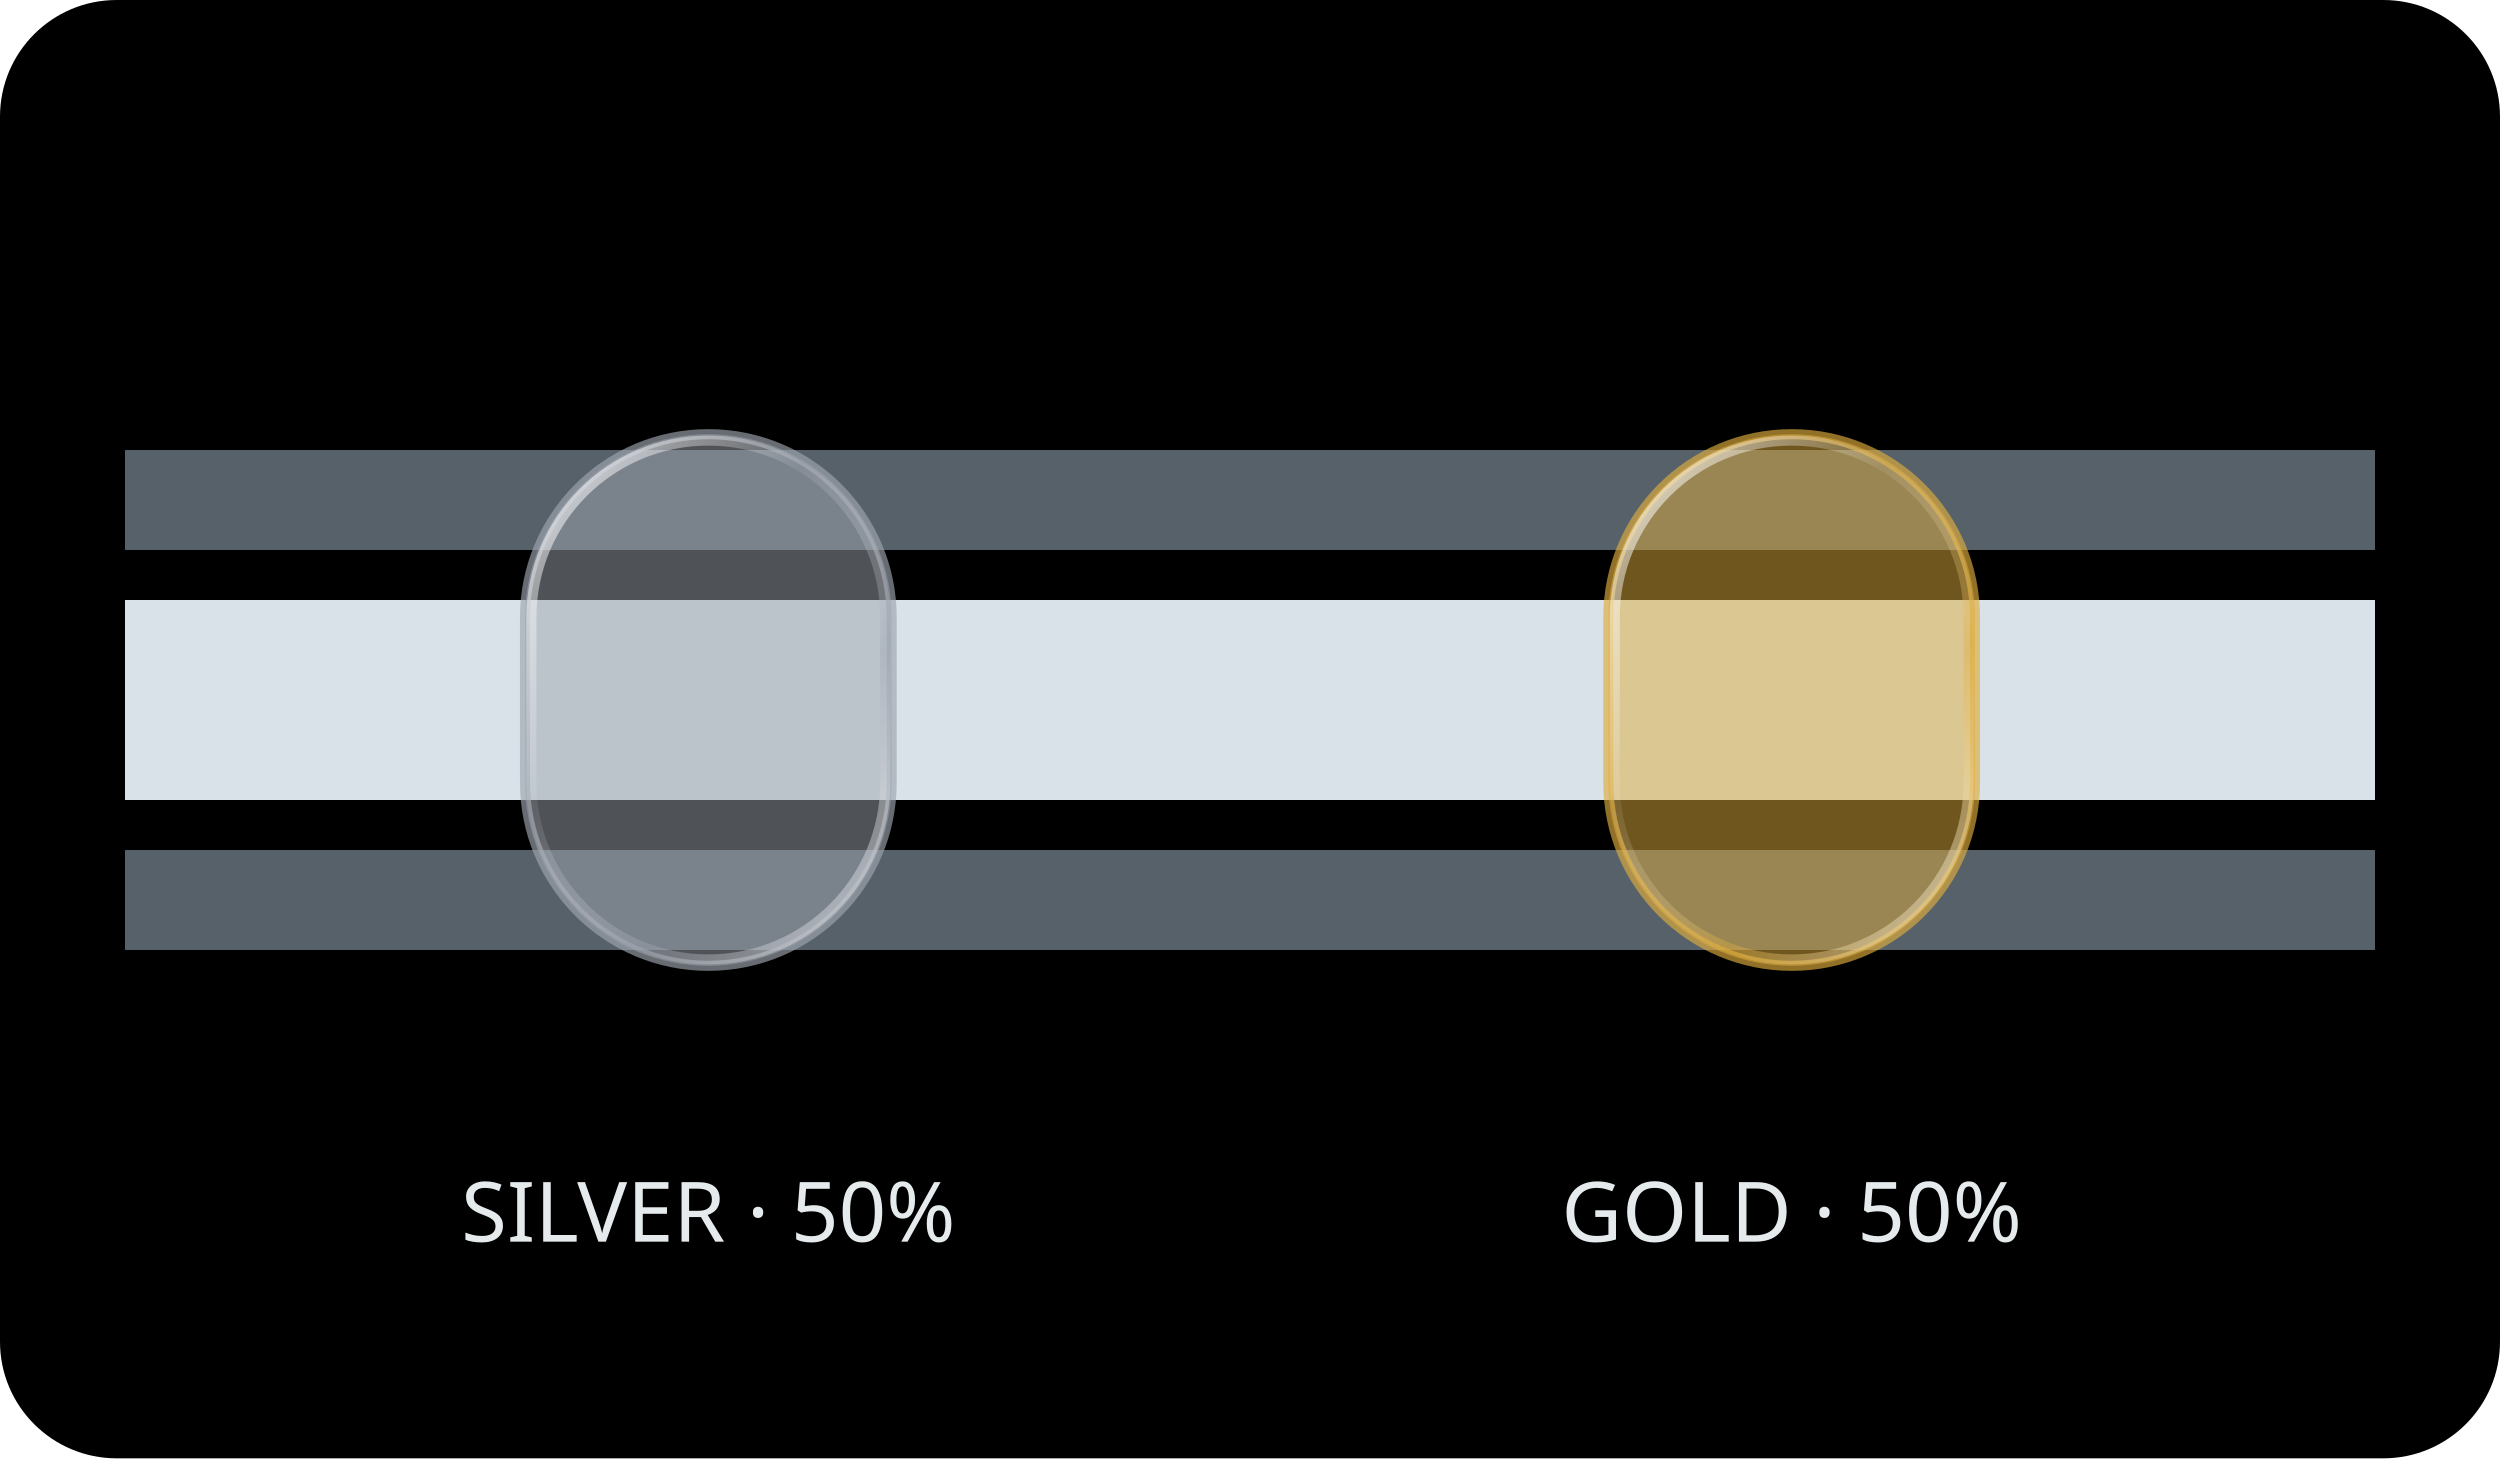
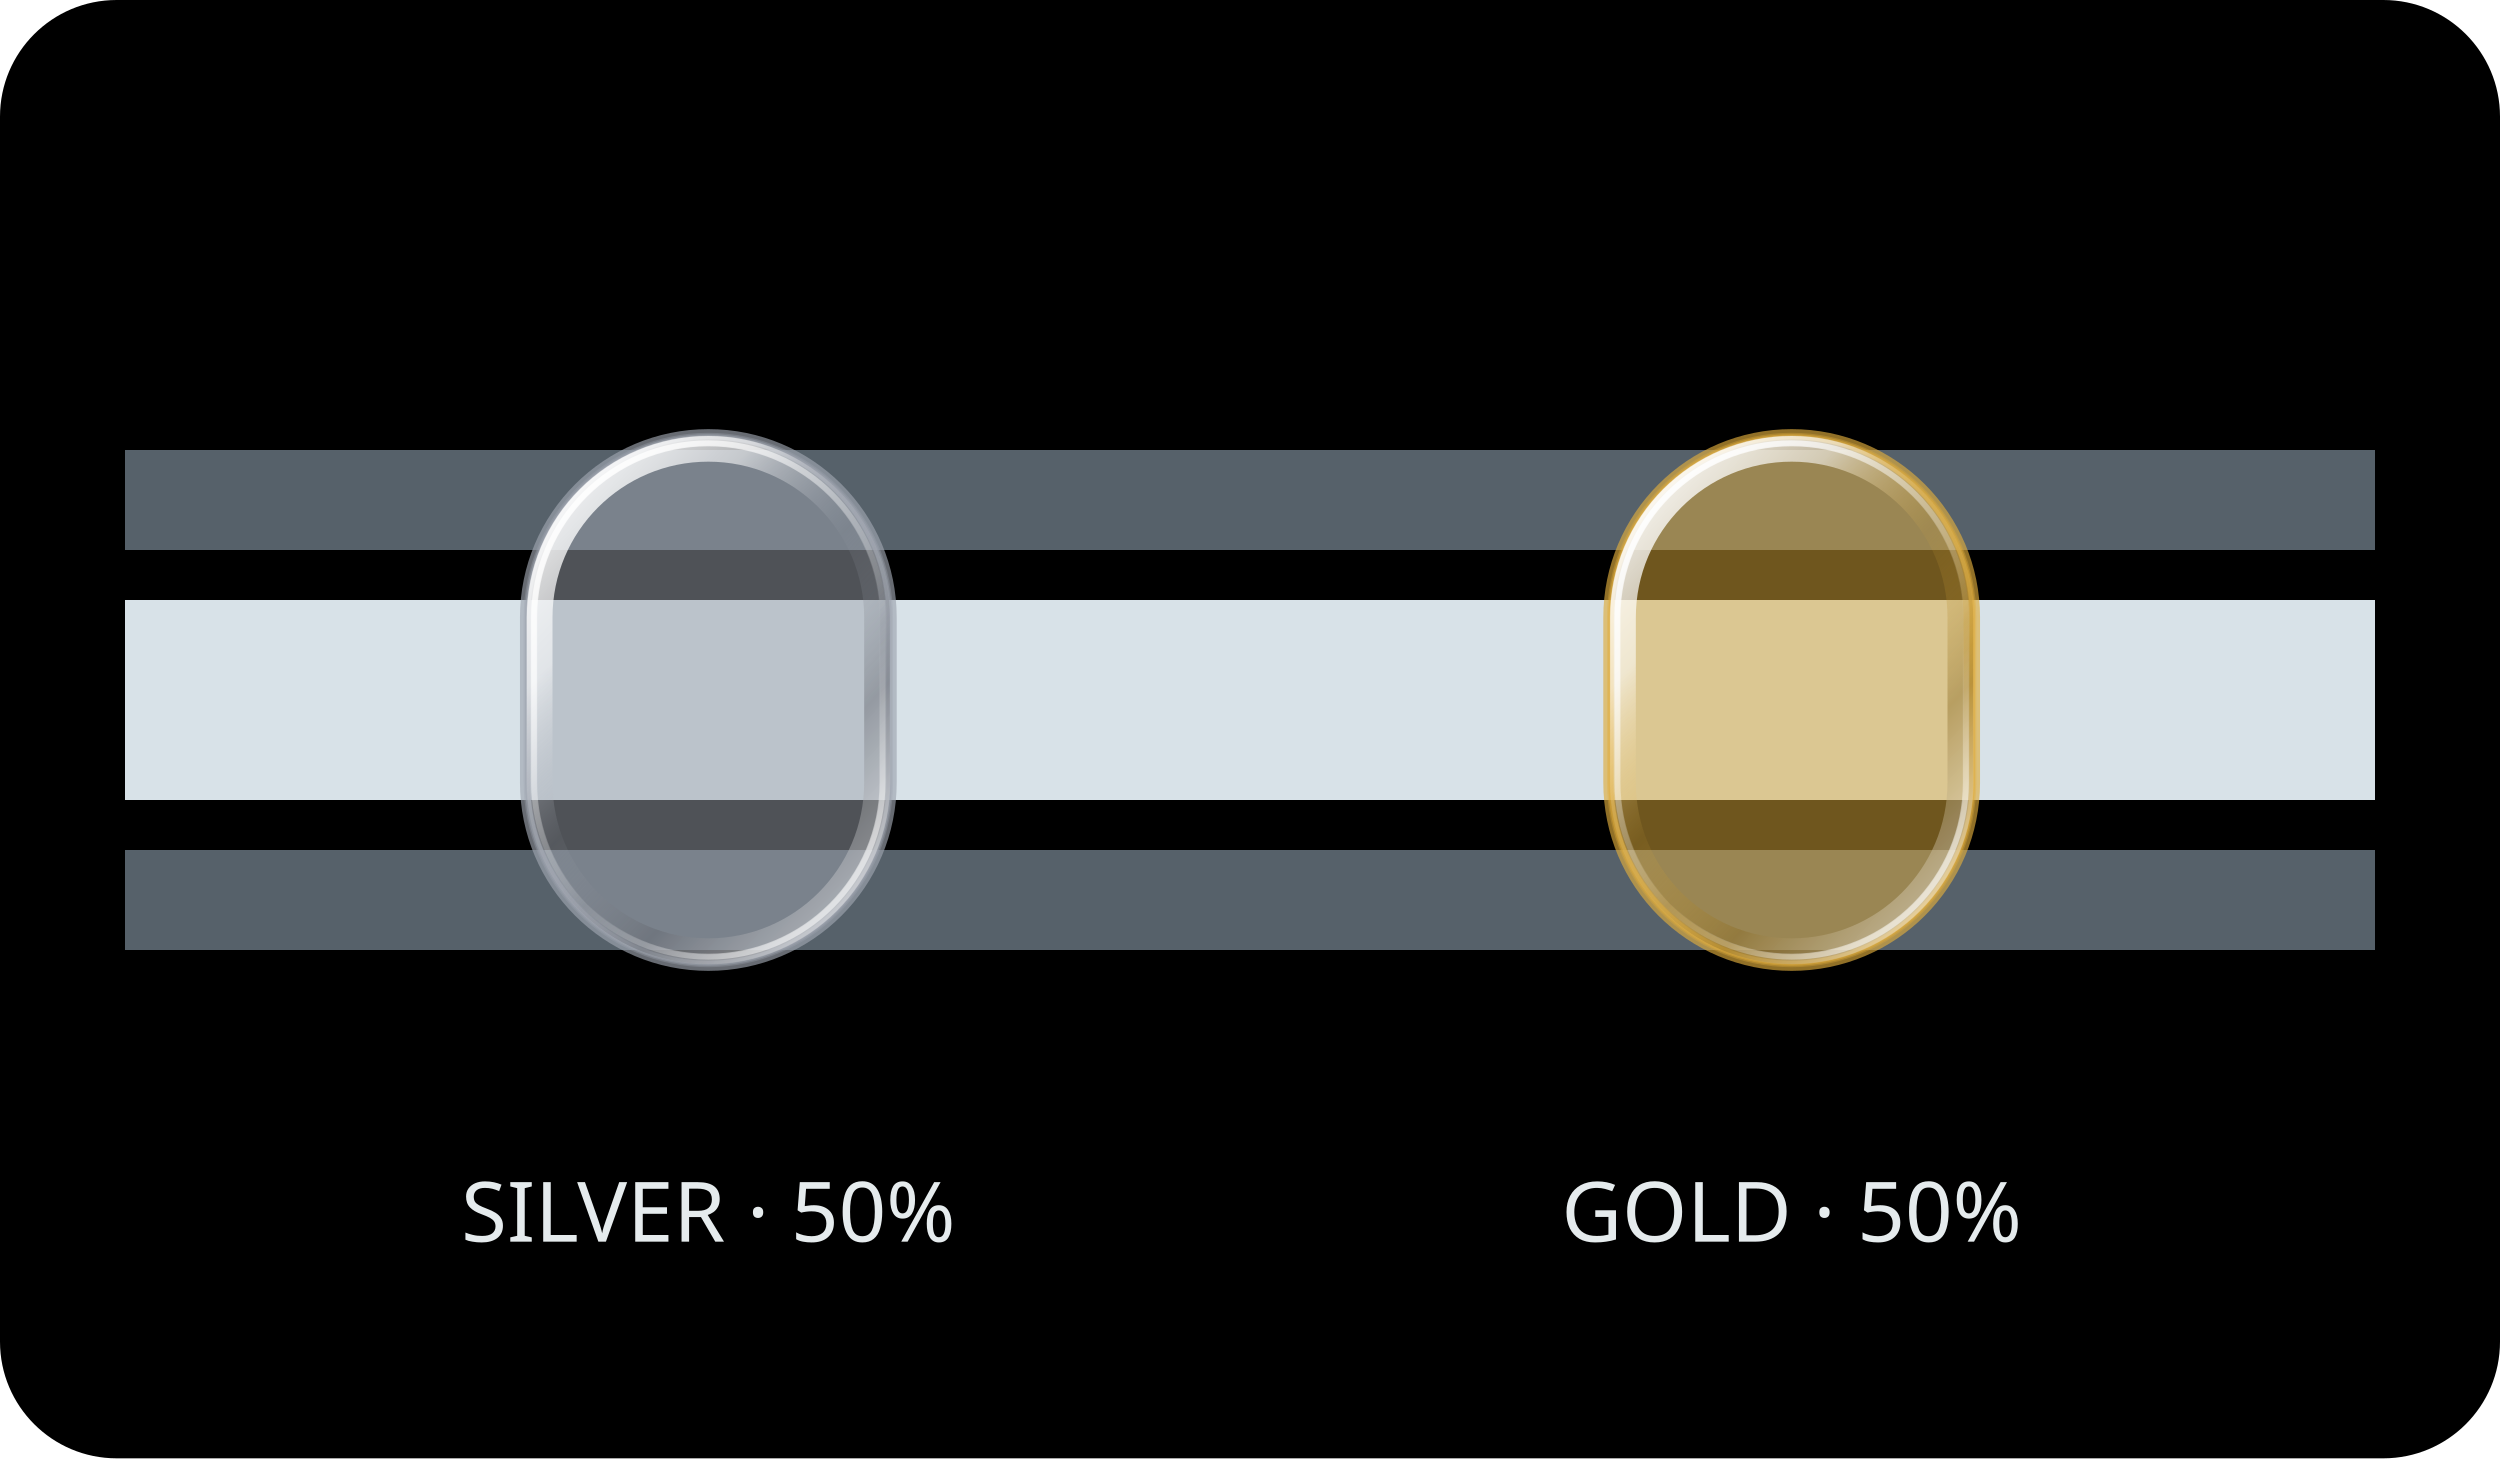
<svg xmlns="http://www.w3.org/2000/svg" viewBox="0 0 300 175" width="300" height="175" role="img" aria-label="Gold and silver both 50 percent opacity over the same contrasting backdrop">
  <rect width="300" height="175" rx="14" fill="#000" />
  <path d="M15 84H285" stroke="#d8e2e8" stroke-width="24" />
  <path d="M15 60H285M15 108H285" stroke="#56616a" stroke-width="12" />
  <g transform="translate(85 84) scale(1.1)">
    <g data-uniform-glass="true">
      <defs>
        <linearGradient id="«transmission-trueR4»-edge" x1="0.05" y1="0" x2="0.9" y2="1">
          <stop stop-color="white" stop-opacity="0.7" />
          <stop offset=".38" stop-color="white" stop-opacity=".08" />
          <stop offset=".7" stop-color="#9fa5af" stop-opacity=".4" />
          <stop offset="1" stop-color="white" stop-opacity="0.455" />
        </linearGradient>
      </defs>
      <path d="M-20 -9a20 20 0 0 1 40 0V9a20 20 0 0 1 -40 0Z" fill="#9fa5af" fill-opacity="0.5" fill-rule="evenodd" data-glass-face="uniform" />
      <path d="M-20 -9a20 20 0 0 1 40 0V9a20 20 0 0 1 -40 0Z" fill="none" stroke="#9fa5af" stroke-width="1.1" stroke-opacity=".65" />
      <path d="M-19.3 -9a19.3 19.3 0 0 1 38.6 0V9a19.3 19.3 0 0 1 -38.6 0Z" fill="none" stroke="url(#«transmission-trueR4»-edge)" stroke-width="1.1" opacity="1" />
+       <g data-glass-rim="rolled">
+         <defs>
+           <linearGradient id="«transmission-trueR2s»-bevel" x1="0.12" y1="0" x2=".84" y2="1">
+             <stop stop-color="white" stop-opacity=".94" />
+             <stop offset=".24" stop-color="white" stop-opacity="0.56" />
+             <stop offset=".48" stop-color="#9fa5af" stop-opacity=".08" />
+             <stop offset=".74" stop-color="#63666d" stop-opacity=".44" />
+             <stop offset="1" stop-color="white" stop-opacity="0.4" />
+           </linearGradient>
+           <linearGradient id="«transmission-trueR2s»-crest" x1="0" y1="0" x2=".65" y2="1">
+             <stop stop-color="white" stop-opacity=".95" />
+             <stop offset=".4" stop-color="white" stop-opacity=".45" />
+             <stop offset=".7" stop-color="white" stop-opacity="0" />
+             <stop offset="1" stop-color="white" stop-opacity=".5" />
+           </linearGradient>
+         </defs>
+         <path d="M-19.75 -9a19.75 19.75 0 0 1 39.5 0V9a19.75 19.75 0 0 1 -39.5 0Z" fill="none" stroke="#9fa5af" stroke-opacity=".35" stroke-width=".8" />
+         <path d="M-18.4 -9a18.4 18.4 0 0 1 36.8 0V9a18.4 18.4 0 0 1 -36.8 0Z" fill="none" stroke="url(#«transmission-trueR2s»-bevel)" stroke-width="2.8" />
+         <path d="M-19 -9a19 19 0 0 1 38 0V9a19 19 0 0 1 -38 0Z" fill="none" stroke="url(#«transmission-trueR2s»-crest)" stroke-width="0.65" />
+       </g>
    </g>
  </g>
  <g transform="translate(215 84) scale(1.1)">
    <g data-uniform-glass="true">
      <defs>
        <linearGradient id="«transmission-trueR5»-edge" x1="0.05" y1="0" x2="0.9" y2="1">
          <stop stop-color="white" stop-opacity="0.7" />
          <stop offset=".38" stop-color="white" stop-opacity=".08" />
          <stop offset=".7" stop-color="#dfad3c" stop-opacity=".4" />
          <stop offset="1" stop-color="white" stop-opacity="0.455" />
        </linearGradient>
      </defs>
      <path d="M-20 -9a20 20 0 0 1 40 0V9a20 20 0 0 1 -40 0Z" fill="#dfad3c" fill-opacity="0.5" fill-rule="evenodd" data-glass-face="uniform" />
      <path d="M-20 -9a20 20 0 0 1 40 0V9a20 20 0 0 1 -40 0Z" fill="none" stroke="#dfad3c" stroke-width="1.1" stroke-opacity=".65" />
      <path d="M-19.3 -9a19.3 19.3 0 0 1 38.6 0V9a19.3 19.3 0 0 1 -38.6 0Z" fill="none" stroke="url(#«transmission-trueR5»-edge)" stroke-width="1.1" opacity="1" />
+       <g data-glass-rim="rolled">
+         <defs>
+           <linearGradient id="«transmission-trueR2t»-bevel" x1="0.12" y1="0" x2=".84" y2="1">
+             <stop stop-color="white" stop-opacity=".94" />
+             <stop offset=".24" stop-color="white" stop-opacity="0.56" />
+             <stop offset=".48" stop-color="#dfad3c" stop-opacity=".08" />
+             <stop offset=".74" stop-color="#8a6b25" stop-opacity=".44" />
+             <stop offset="1" stop-color="white" stop-opacity="0.4" />
+           </linearGradient>
+           <linearGradient id="«transmission-trueR2t»-crest" x1="0" y1="0" x2=".65" y2="1">
+             <stop stop-color="white" stop-opacity=".95" />
+             <stop offset=".4" stop-color="white" stop-opacity=".45" />
+             <stop offset=".7" stop-color="white" stop-opacity="0" />
+             <stop offset="1" stop-color="white" stop-opacity=".5" />
+           </linearGradient>
+         </defs>
+         <path d="M-19.75 -9a19.75 19.75 0 0 1 39.5 0V9a19.75 19.75 0 0 1 -39.5 0Z" fill="none" stroke="#dfad3c" stroke-opacity=".35" stroke-width=".8" />
+         <path d="M-18.4 -9a18.4 18.4 0 0 1 36.8 0V9a18.4 18.4 0 0 1 -36.8 0Z" fill="none" stroke="url(#«transmission-trueR2t»-bevel)" stroke-width="2.8" />
+         <path d="M-19 -9a19 19 0 0 1 38 0V9a19 19 0 0 1 -38 0Z" fill="none" stroke="url(#«transmission-trueR2t»-crest)" stroke-width="0.65" />
+       </g>
    </g>
  </g>
  <g fill="#e5ebed" text-anchor="middle" font-size="10" font-family="sans-serif">
    <text x="85" y="149">SILVER · 50%</text>
    <text x="215" y="149">GOLD · 50%</text>
  </g>
</svg>
